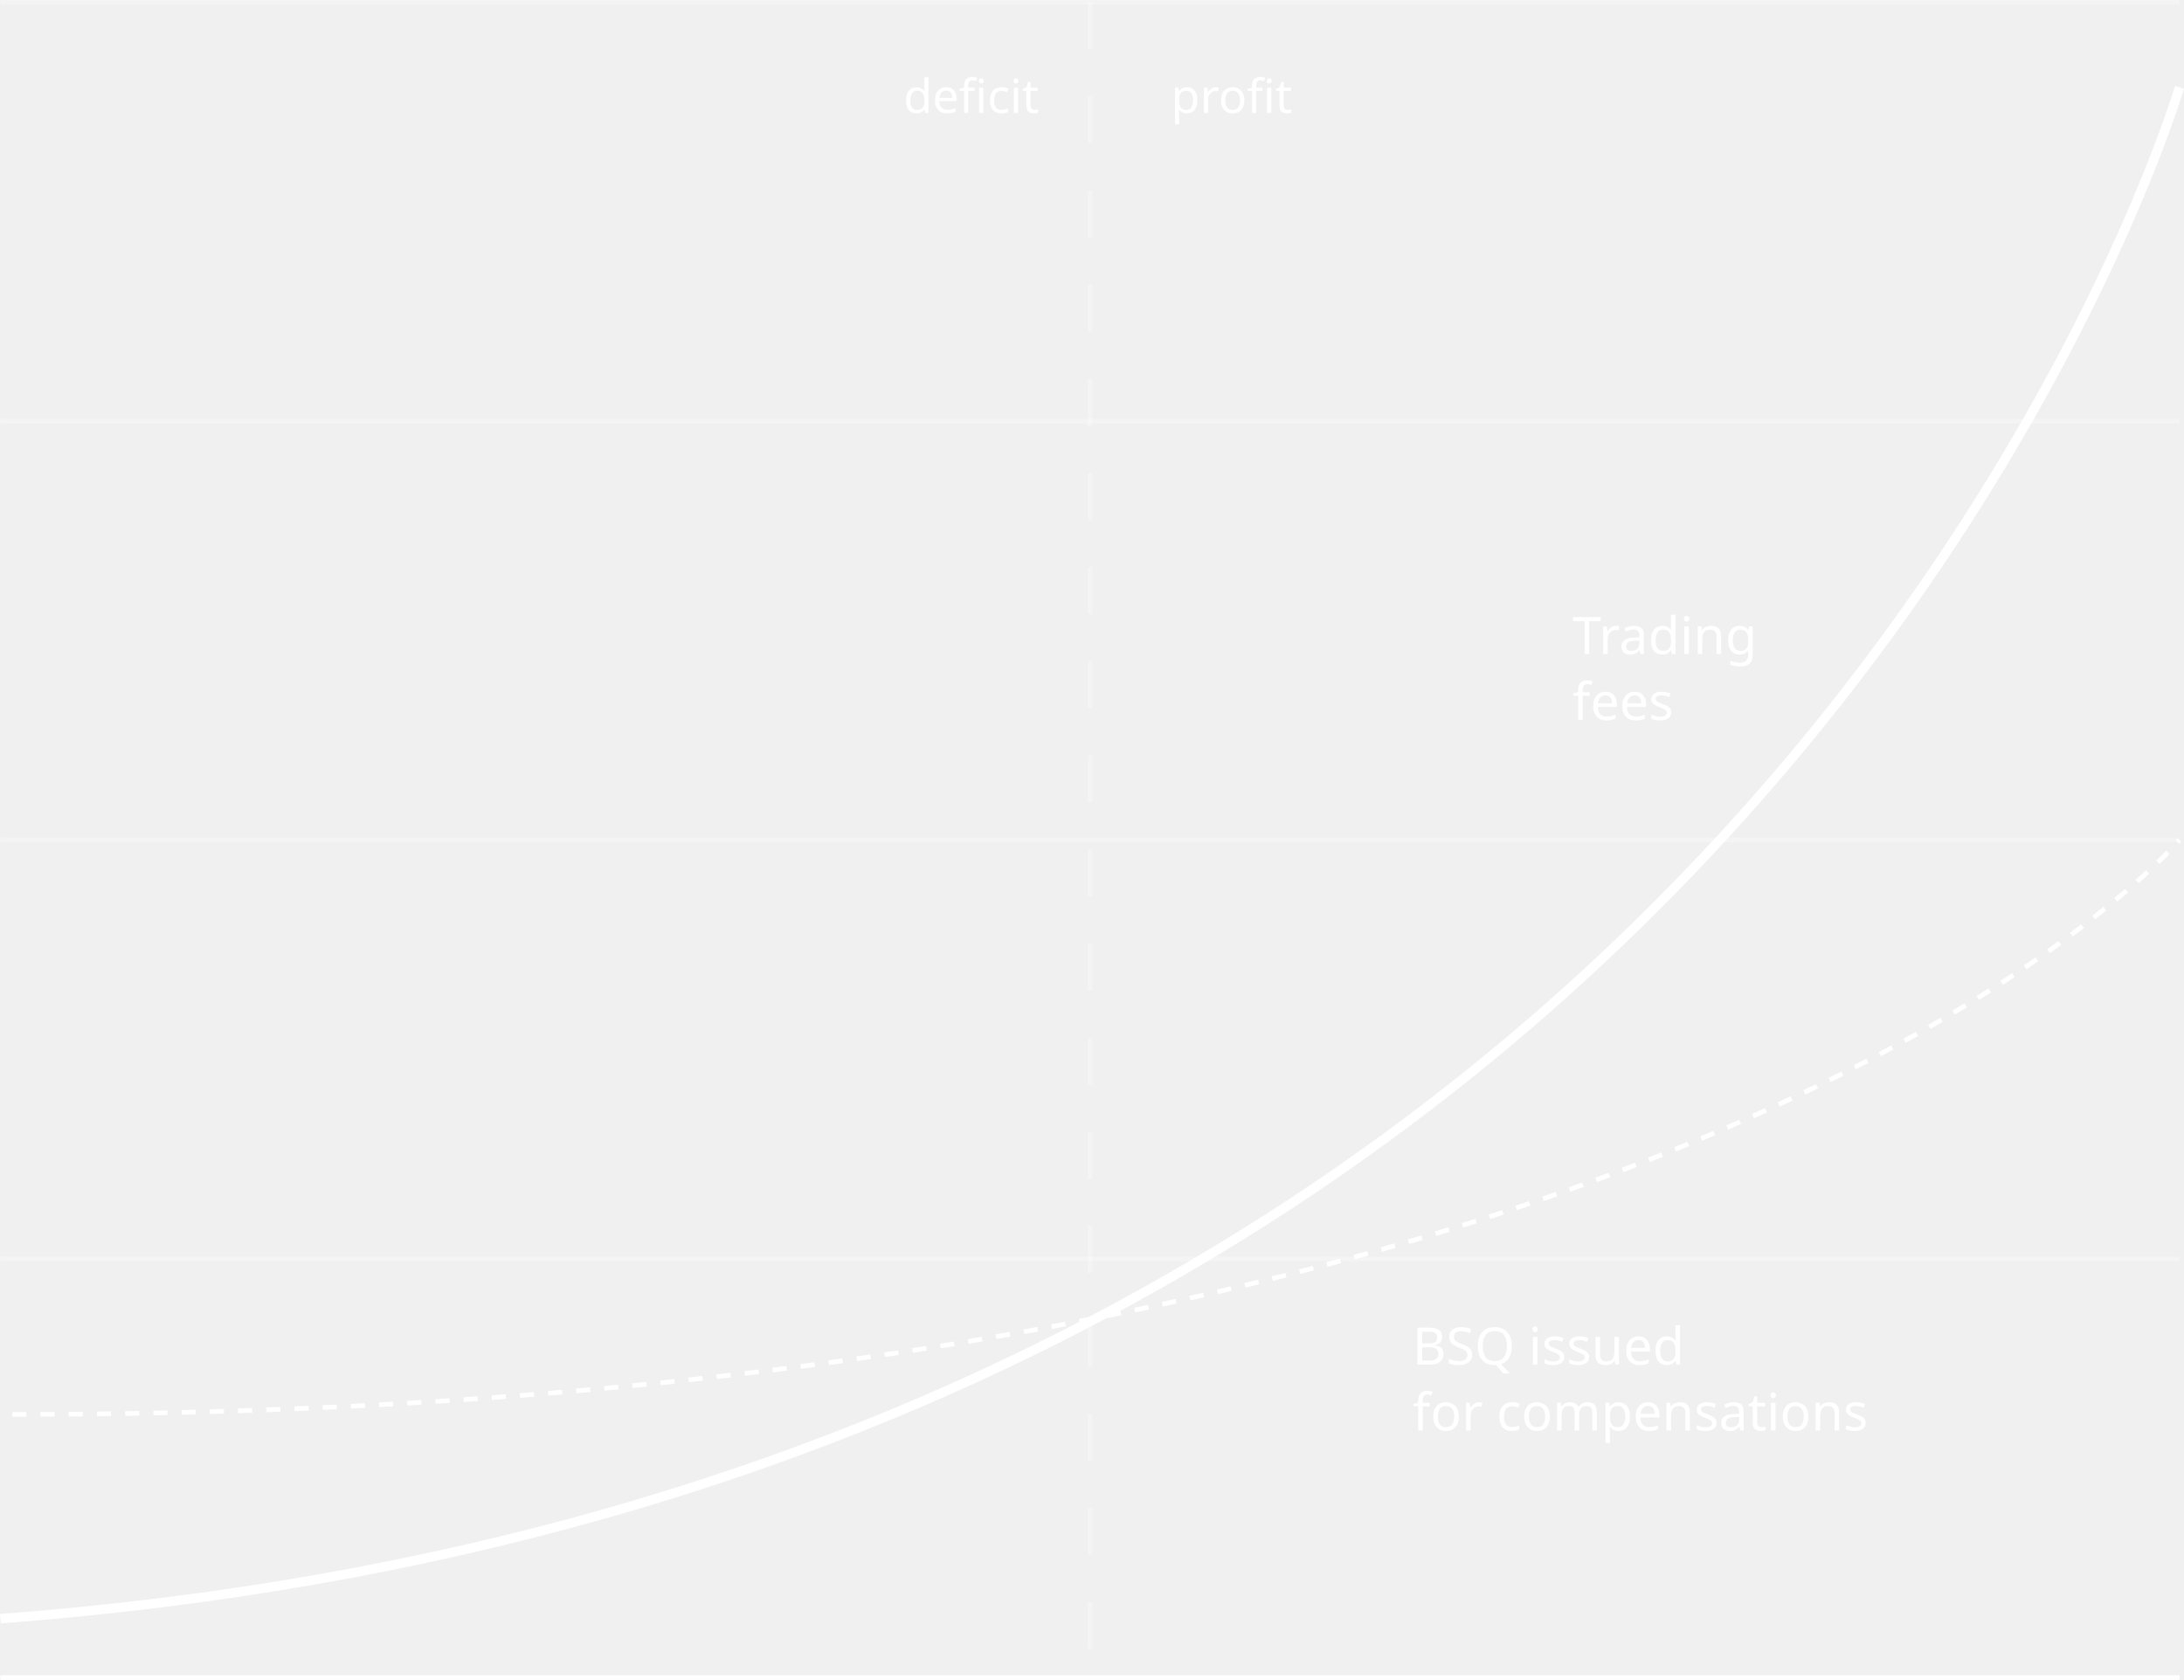
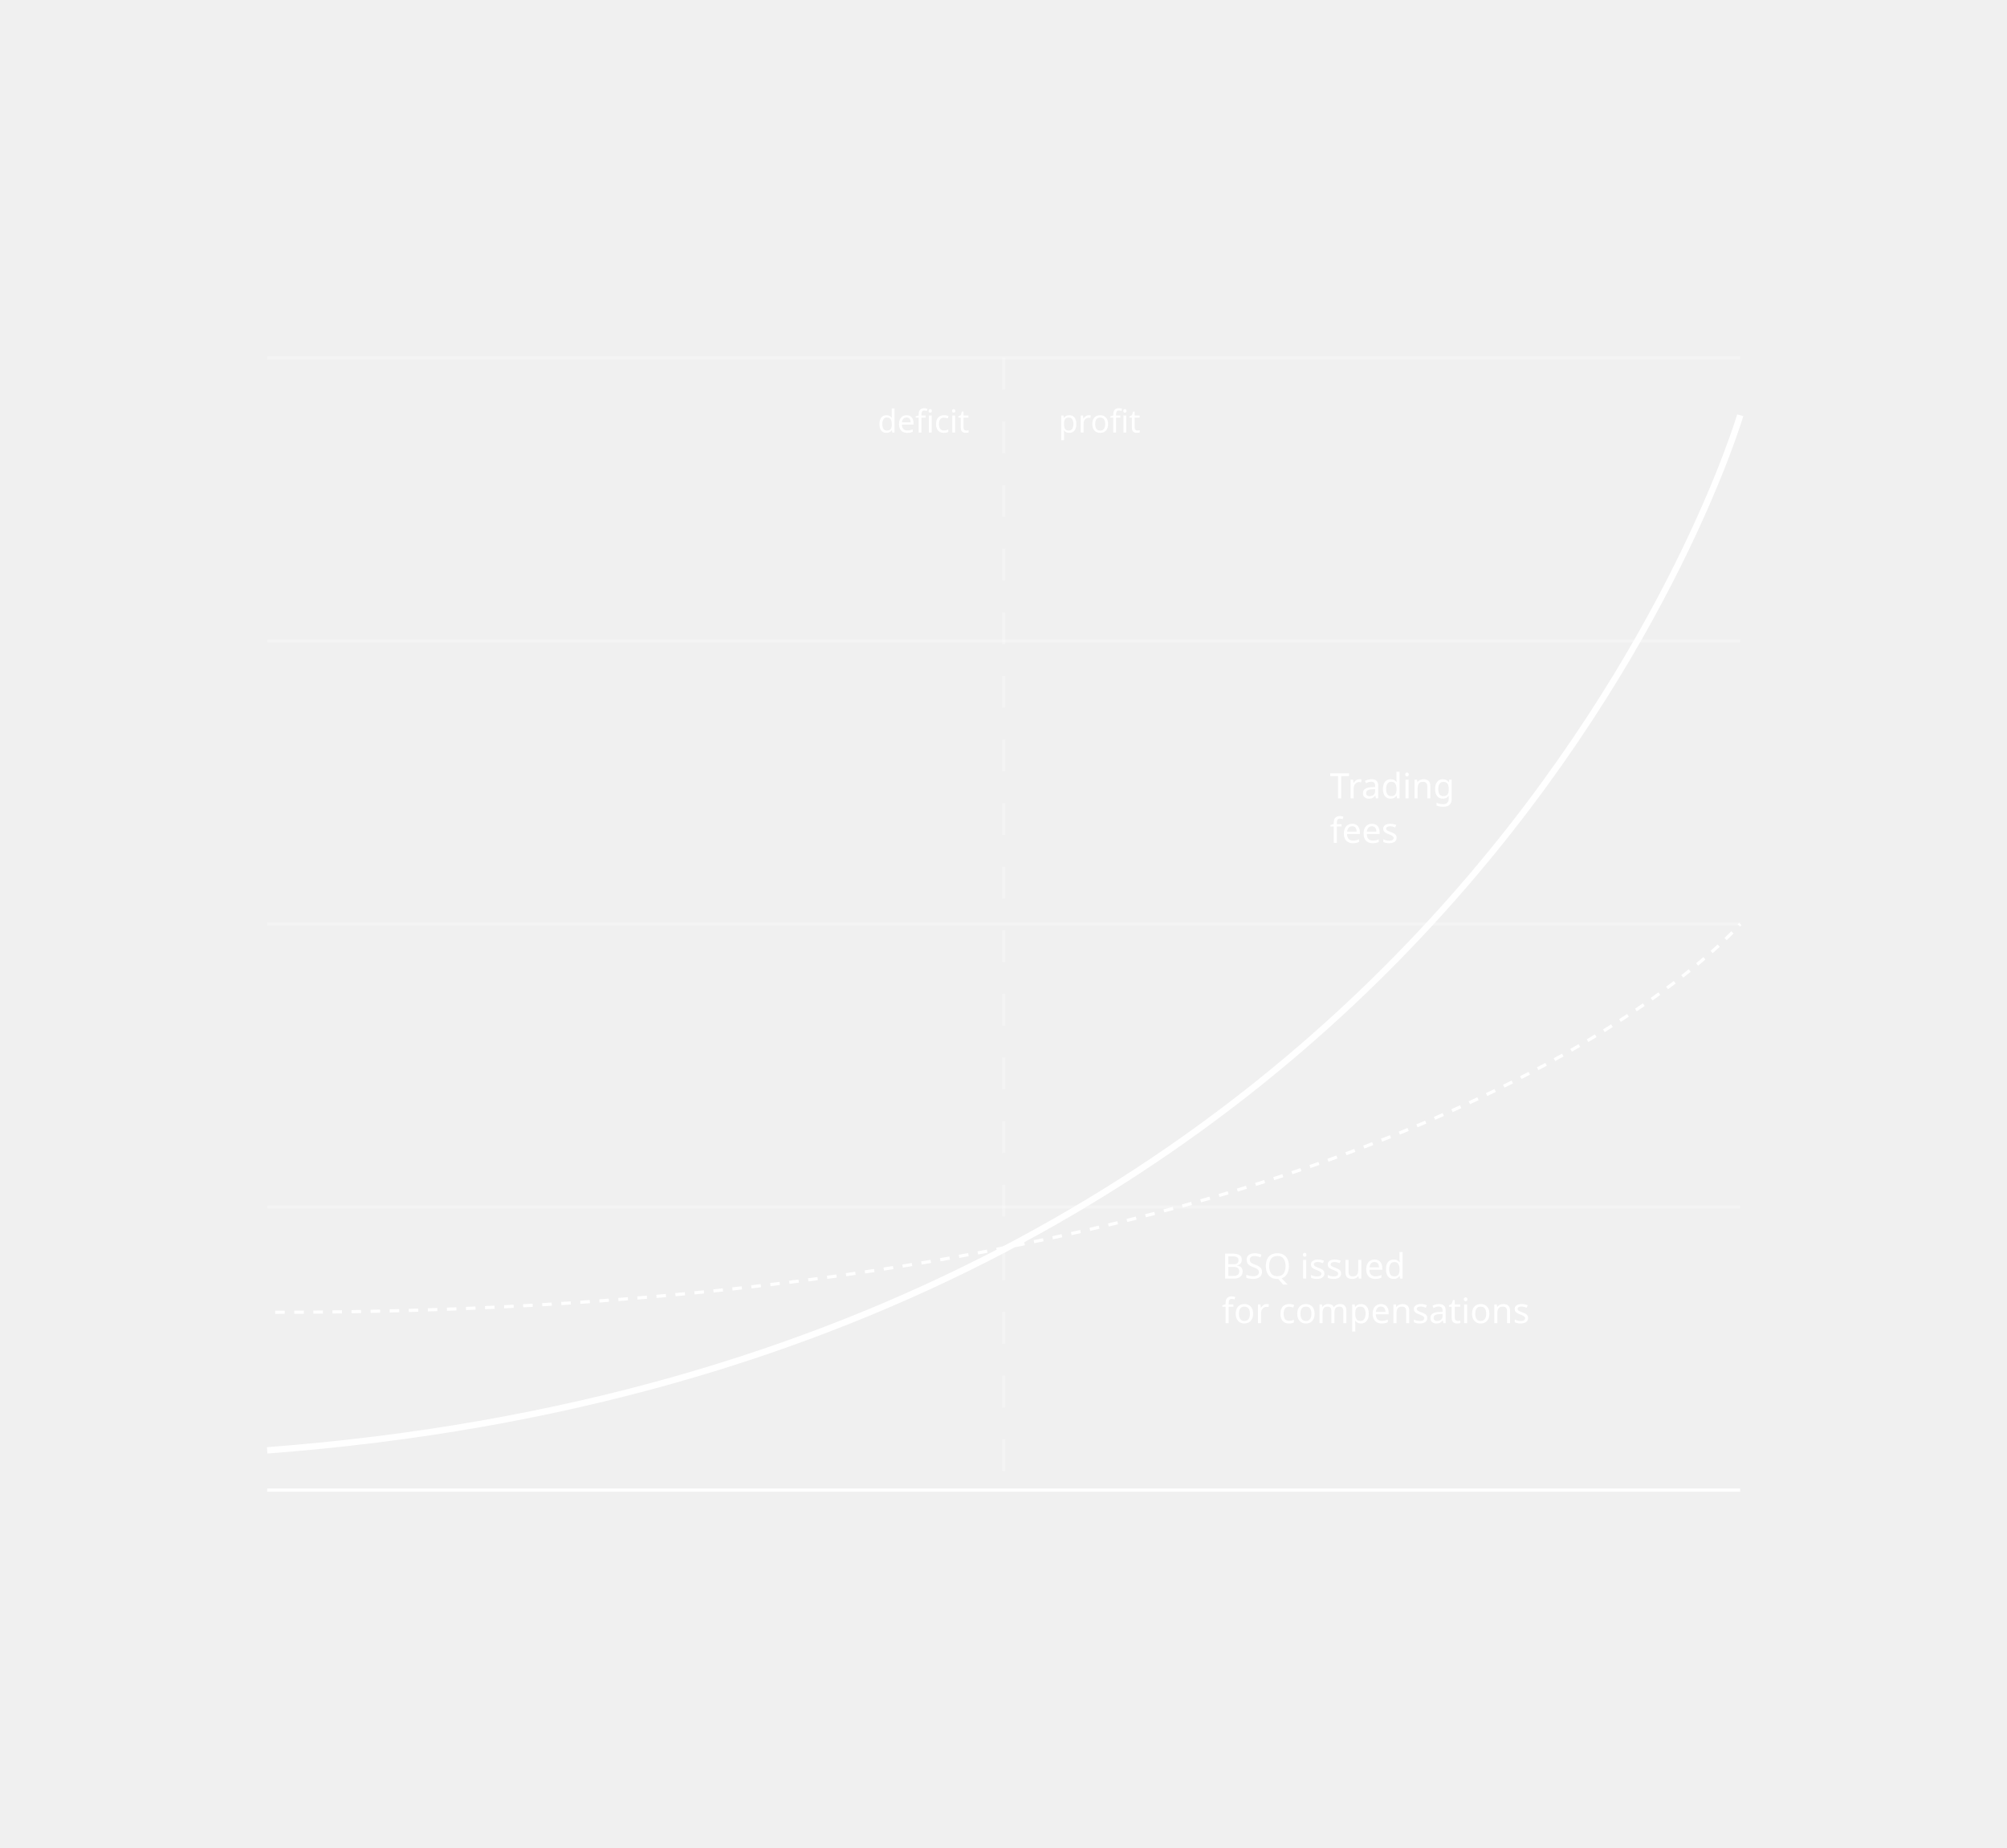
- <svg xmlns="http://www.w3.org/2000/svg" width="464.159" height="357" viewBox="0 0 464.159 357">
-   <g id="dao5" transform="translate(-834.862 -3083)">
+ <svg xmlns="http://www.w3.org/2000/svg" width="631" height="581" viewBox="0 0 631 581">
+   <g id="dao5" transform="translate(-750.938 -2971)">
    <g id="Group_21" data-name="Group 21" transform="translate(709 688)">
      <text id="Trading_fees" data-name="Trading fees" transform="translate(460.063 2534)" fill="#fff" font-size="11" font-family="IBMPlexSans-Thin, IBM Plex Sans" font-weight="200">
        <tspan x="0" y="0">Trading</tspan>
        <tspan x="0" y="14">fees</tspan>
      </text>
      <text id="deficit" transform="translate(331.063 2419)" fill="#fff" font-size="10" font-family="IBMPlexSans-Thin, IBM Plex Sans" font-weight="200">
        <tspan x="-13.18" y="0">deficit</tspan>
      </text>
      <text id="profit" transform="translate(386.063 2419)" fill="#fff" font-size="10" font-family="IBMPlexSans-Thin, IBM Plex Sans" font-weight="200">
        <tspan x="-11.33" y="0">profit</tspan>
      </text>
      <text id="BSQ_issued_for_compensations" data-name="BSQ issued  for compensations" transform="translate(426.063 2685)" fill="#fff" font-size="11" font-family="IBMPlexSans-Thin, IBM Plex Sans" font-weight="200">
        <tspan x="0" y="0">BSQ issued </tspan>
        <tspan x="0" y="14">for compensations</tspan>
      </text>
      <line id="Line_7" data-name="Line 7" x2="463.125" transform="translate(125.938 2751.5)" fill="none" stroke="#fff" stroke-width="1" />
      <line id="Line_8" data-name="Line 8" x2="463.125" transform="translate(125.938 2662.5)" fill="none" stroke="#fff" stroke-width="1" opacity="0.251" />
      <line id="Line_9" data-name="Line 9" x2="463.125" transform="translate(125.938 2573.5)" fill="none" stroke="#fff" stroke-width="1" opacity="0.251" />
      <line id="Line_10" data-name="Line 10" x2="463.125" transform="translate(125.938 2484.5)" fill="none" stroke="#fff" stroke-width="1" opacity="0.251" />
      <line id="Line_11" data-name="Line 11" x2="463.125" transform="translate(125.938 2395.5)" fill="none" stroke="#fff" stroke-width="1" opacity="0.251" />
      <path id="Path_11" data-name="Path 11" d="M5003,2873.258c375.924-28.344,463.125-325.431,463.125-325.431" transform="translate(-4877.063 -134.258)" fill="none" stroke="#fff" stroke-width="2" />
      <path id="Path_10" data-name="Path 10" d="M5005.522,2669.917c358.311,0,460.6-122.089,460.6-122.089" transform="translate(-4877.063 25.672)" fill="none" stroke="#fff" stroke-width="1" stroke-dasharray="3" />
      <line id="Line_18" data-name="Line 18" y2="356" transform="translate(357.5 2395.5)" fill="none" stroke="#fff" stroke-width="1" stroke-dasharray="10 10" opacity="0.269" />
    </g>
+     <rect id="Rectangle_36" data-name="Rectangle 36" width="631" height="581" transform="translate(750.938 2971)" fill="#fff" opacity="0" />
  </g>
</svg>
